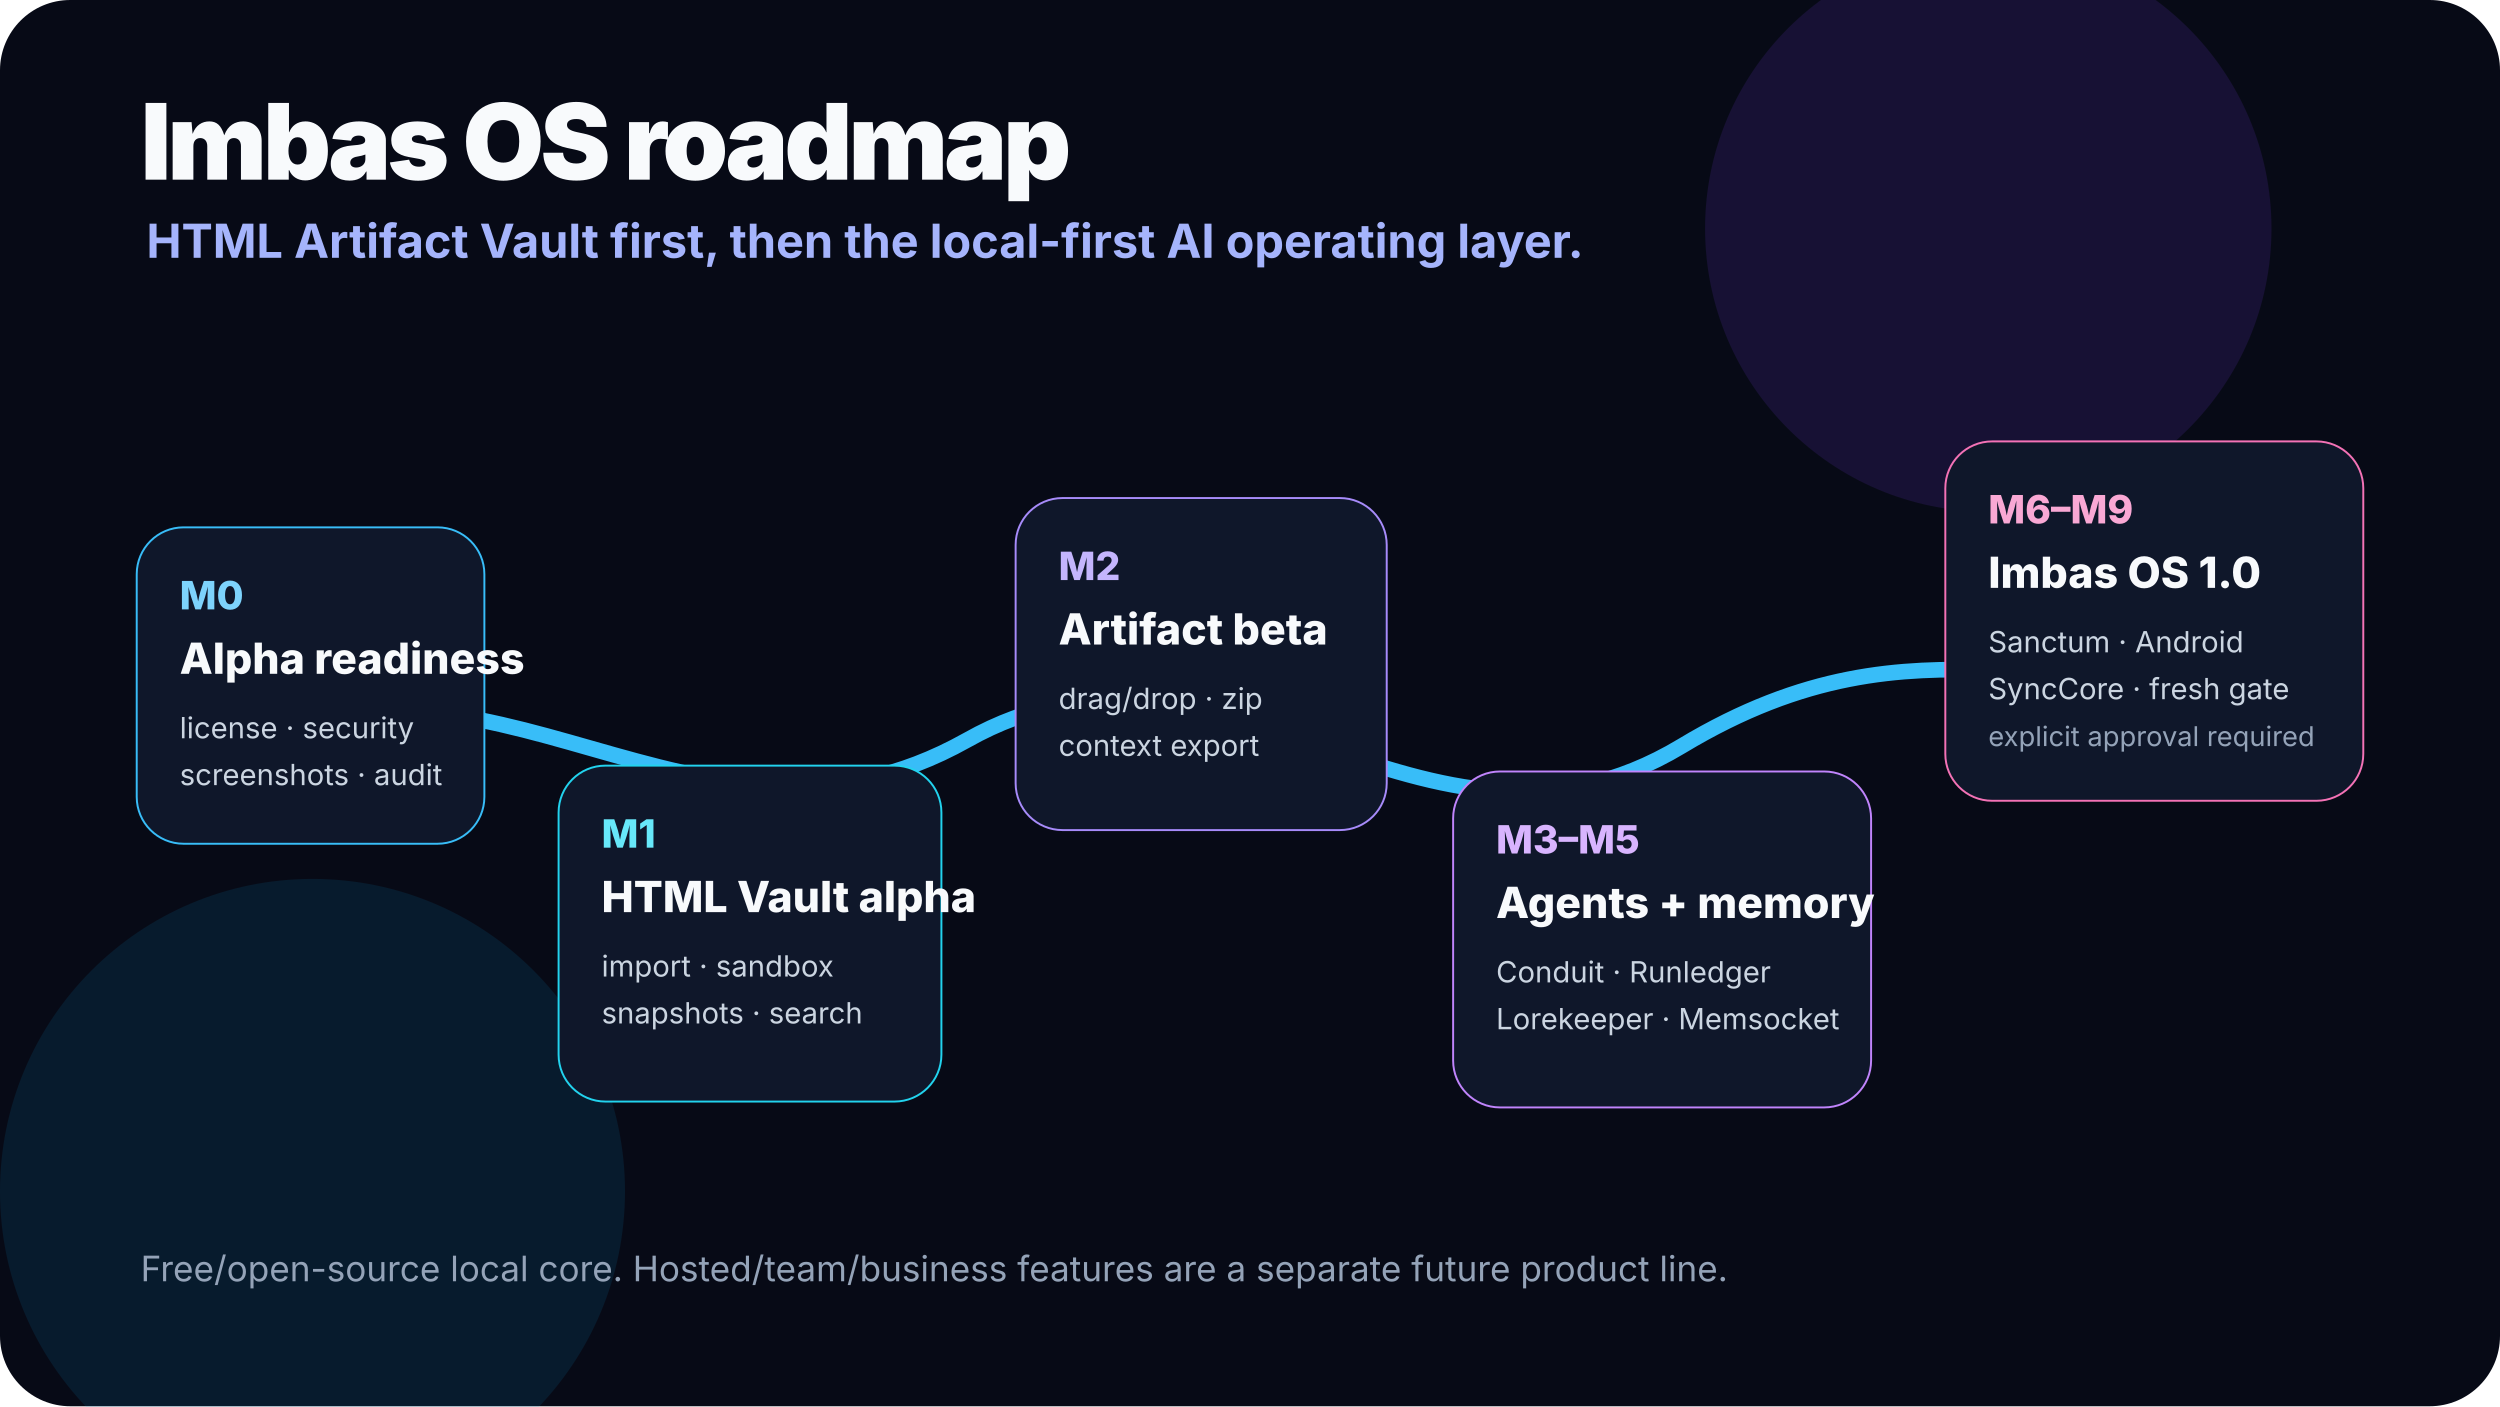
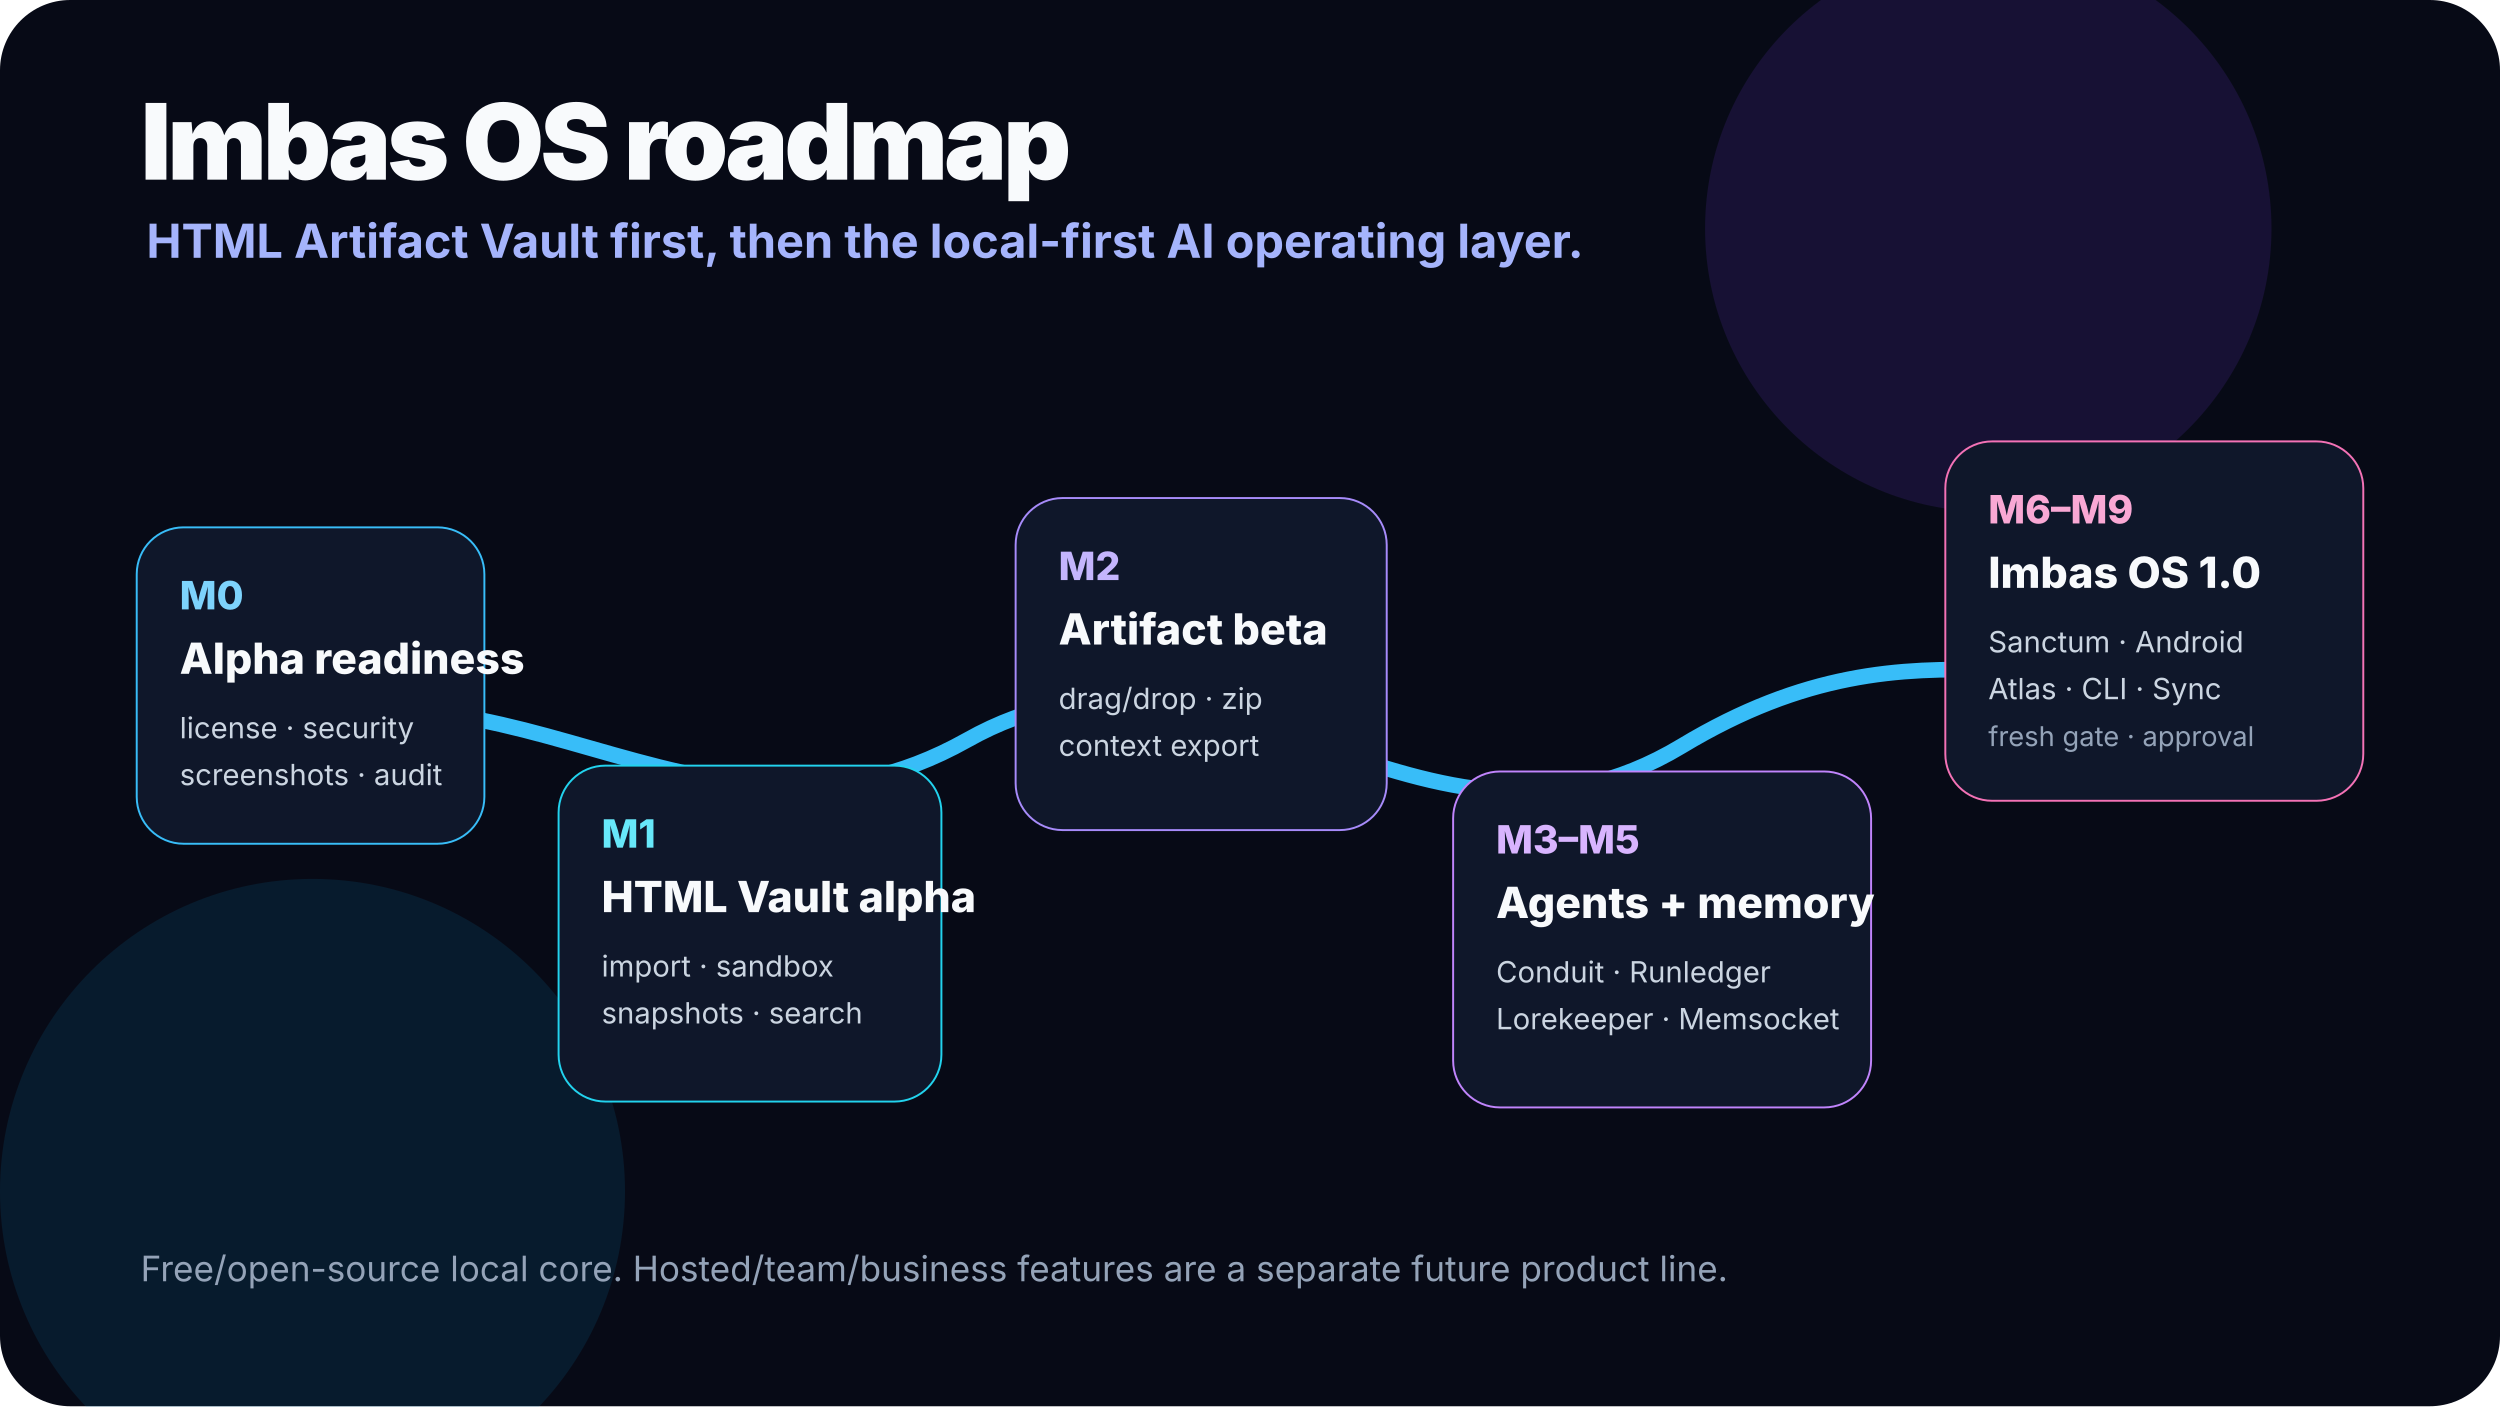
<svg xmlns="http://www.w3.org/2000/svg" width="1280" height="720" viewBox="0 0 1280 720" fill="none" role="img" aria-labelledby="title desc">
  <defs>
    <linearGradient id="bg" x1="0" y1="0" x2="1280" y2="720">
      <stop stop-color="#070A16" />
      <stop offset="1" stop-color="#101827" />
    </linearGradient>
    <linearGradient id="line" x1="110" y1="385" x2="1165" y2="385">
      <stop stop-color="#38BDF8" />
      <stop offset=".48" stop-color="#A78BFA" />
      <stop offset="1" stop-color="#F472B6" />
    </linearGradient>
  </defs>
  <rect width="1280" height="720" rx="36" fill="url(#bg)" />
  <circle cx="1018" cy="117" r="145" fill="#7C3AED" fill-opacity=".14" />
  <circle cx="160" cy="610" r="160" fill="#0EA5E9" fill-opacity=".11" />
  <text x="72" y="92" fill="#F8FAFC" font-family="Inter, ui-sans-serif, system-ui" font-size="54" font-weight="850" letter-spacing="-2">Imbas OS roadmap</text>
  <text x="75" y="132" fill="#A5B4FC" font-family="Inter, ui-sans-serif, system-ui" font-size="24" font-weight="650">HTML Artifact Vault first, then the local-first AI operating layer.</text>
  <path d="M110 386C250 310 356 457 495 379C626 305 728 462 861 382C987 306 1057 373 1165 326" stroke="url(#line)" stroke-width="8" stroke-linecap="round" />
  <g font-family="Inter, ui-sans-serif, system-ui">
    <g transform="translate(70 270)">
      <rect width="178" height="162" rx="24" fill="#0F172A" stroke="#38BDF8" />
      <text x="22" y="42" fill="#7DD3FC" font-size="20" font-weight="800">M0</text>
      <text x="22" y="75" fill="#F8FAFC" font-size="22" font-weight="800">Alpha readiness</text>
      <text x="22" y="108" fill="#CBD5E1" font-size="15">license · security</text>
      <text x="22" y="132" fill="#CBD5E1" font-size="15">screenshots · audit</text>
    </g>
    <g transform="translate(286 392)">
      <rect width="196" height="172" rx="24" fill="#0F172A" stroke="#22D3EE" />
      <text x="22" y="42" fill="#67E8F9" font-size="20" font-weight="800">M1</text>
      <text x="22" y="75" fill="#F8FAFC" font-size="22" font-weight="800">HTML Vault alpha</text>
      <text x="22" y="108" fill="#CBD5E1" font-size="15">import · sandbox</text>
      <text x="22" y="132" fill="#CBD5E1" font-size="15">snapshots · search</text>
    </g>
    <g transform="translate(520 255)">
      <rect width="190" height="170" rx="24" fill="#0F172A" stroke="#A78BFA" />
      <text x="22" y="42" fill="#C4B5FD" font-size="20" font-weight="800">M2</text>
      <text x="22" y="75" fill="#F8FAFC" font-size="22" font-weight="800">Artifact beta</text>
      <text x="22" y="108" fill="#CBD5E1" font-size="15">drag/drop · zip</text>
      <text x="22" y="132" fill="#CBD5E1" font-size="15">context export</text>
    </g>
    <g transform="translate(744 395)">
      <rect width="214" height="172" rx="24" fill="#0F172A" stroke="#C084FC" />
      <text x="22" y="42" fill="#D8B4FE" font-size="20" font-weight="800">M3–M5</text>
      <text x="22" y="75" fill="#F8FAFC" font-size="22" font-weight="800">Agents + memory</text>
      <text x="22" y="108" fill="#CBD5E1" font-size="15">Conduit · Runledger</text>
      <text x="22" y="132" fill="#CBD5E1" font-size="15">Lorekeeper · Memsocket</text>
    </g>
    <g transform="translate(996 226)">
      <rect width="214" height="184" rx="24" fill="#0F172A" stroke="#F472B6" />
      <text x="22" y="42" fill="#F9A8D4" font-size="20" font-weight="800">M6–M9</text>
      <text x="22" y="75" fill="#F8FAFC" font-size="22" font-weight="800">Imbas OS 1.0</text>
      <text x="22" y="108" fill="#CBD5E1" font-size="15">Sanctum · Android</text>
-       <text x="22" y="132" fill="#CBD5E1" font-size="15">SyncCore · fresh gate</text>
-       <text x="22" y="156" fill="#94A3B8" font-size="14">explicit approval required</text>
+       <text x="22" y="132" fill="#CBD5E1" font-size="15">Atlas · CLI · Sync</text>
+       <text x="22" y="156" fill="#94A3B8" font-size="14">fresh gate · approval</text>
    </g>
  </g>
  <text x="72" y="656" fill="#94A3B8" font-family="Inter, ui-sans-serif, system-ui" font-size="18">Free/open-source local core. Hosted/team/business features are a separate future product line.</text>
</svg>
